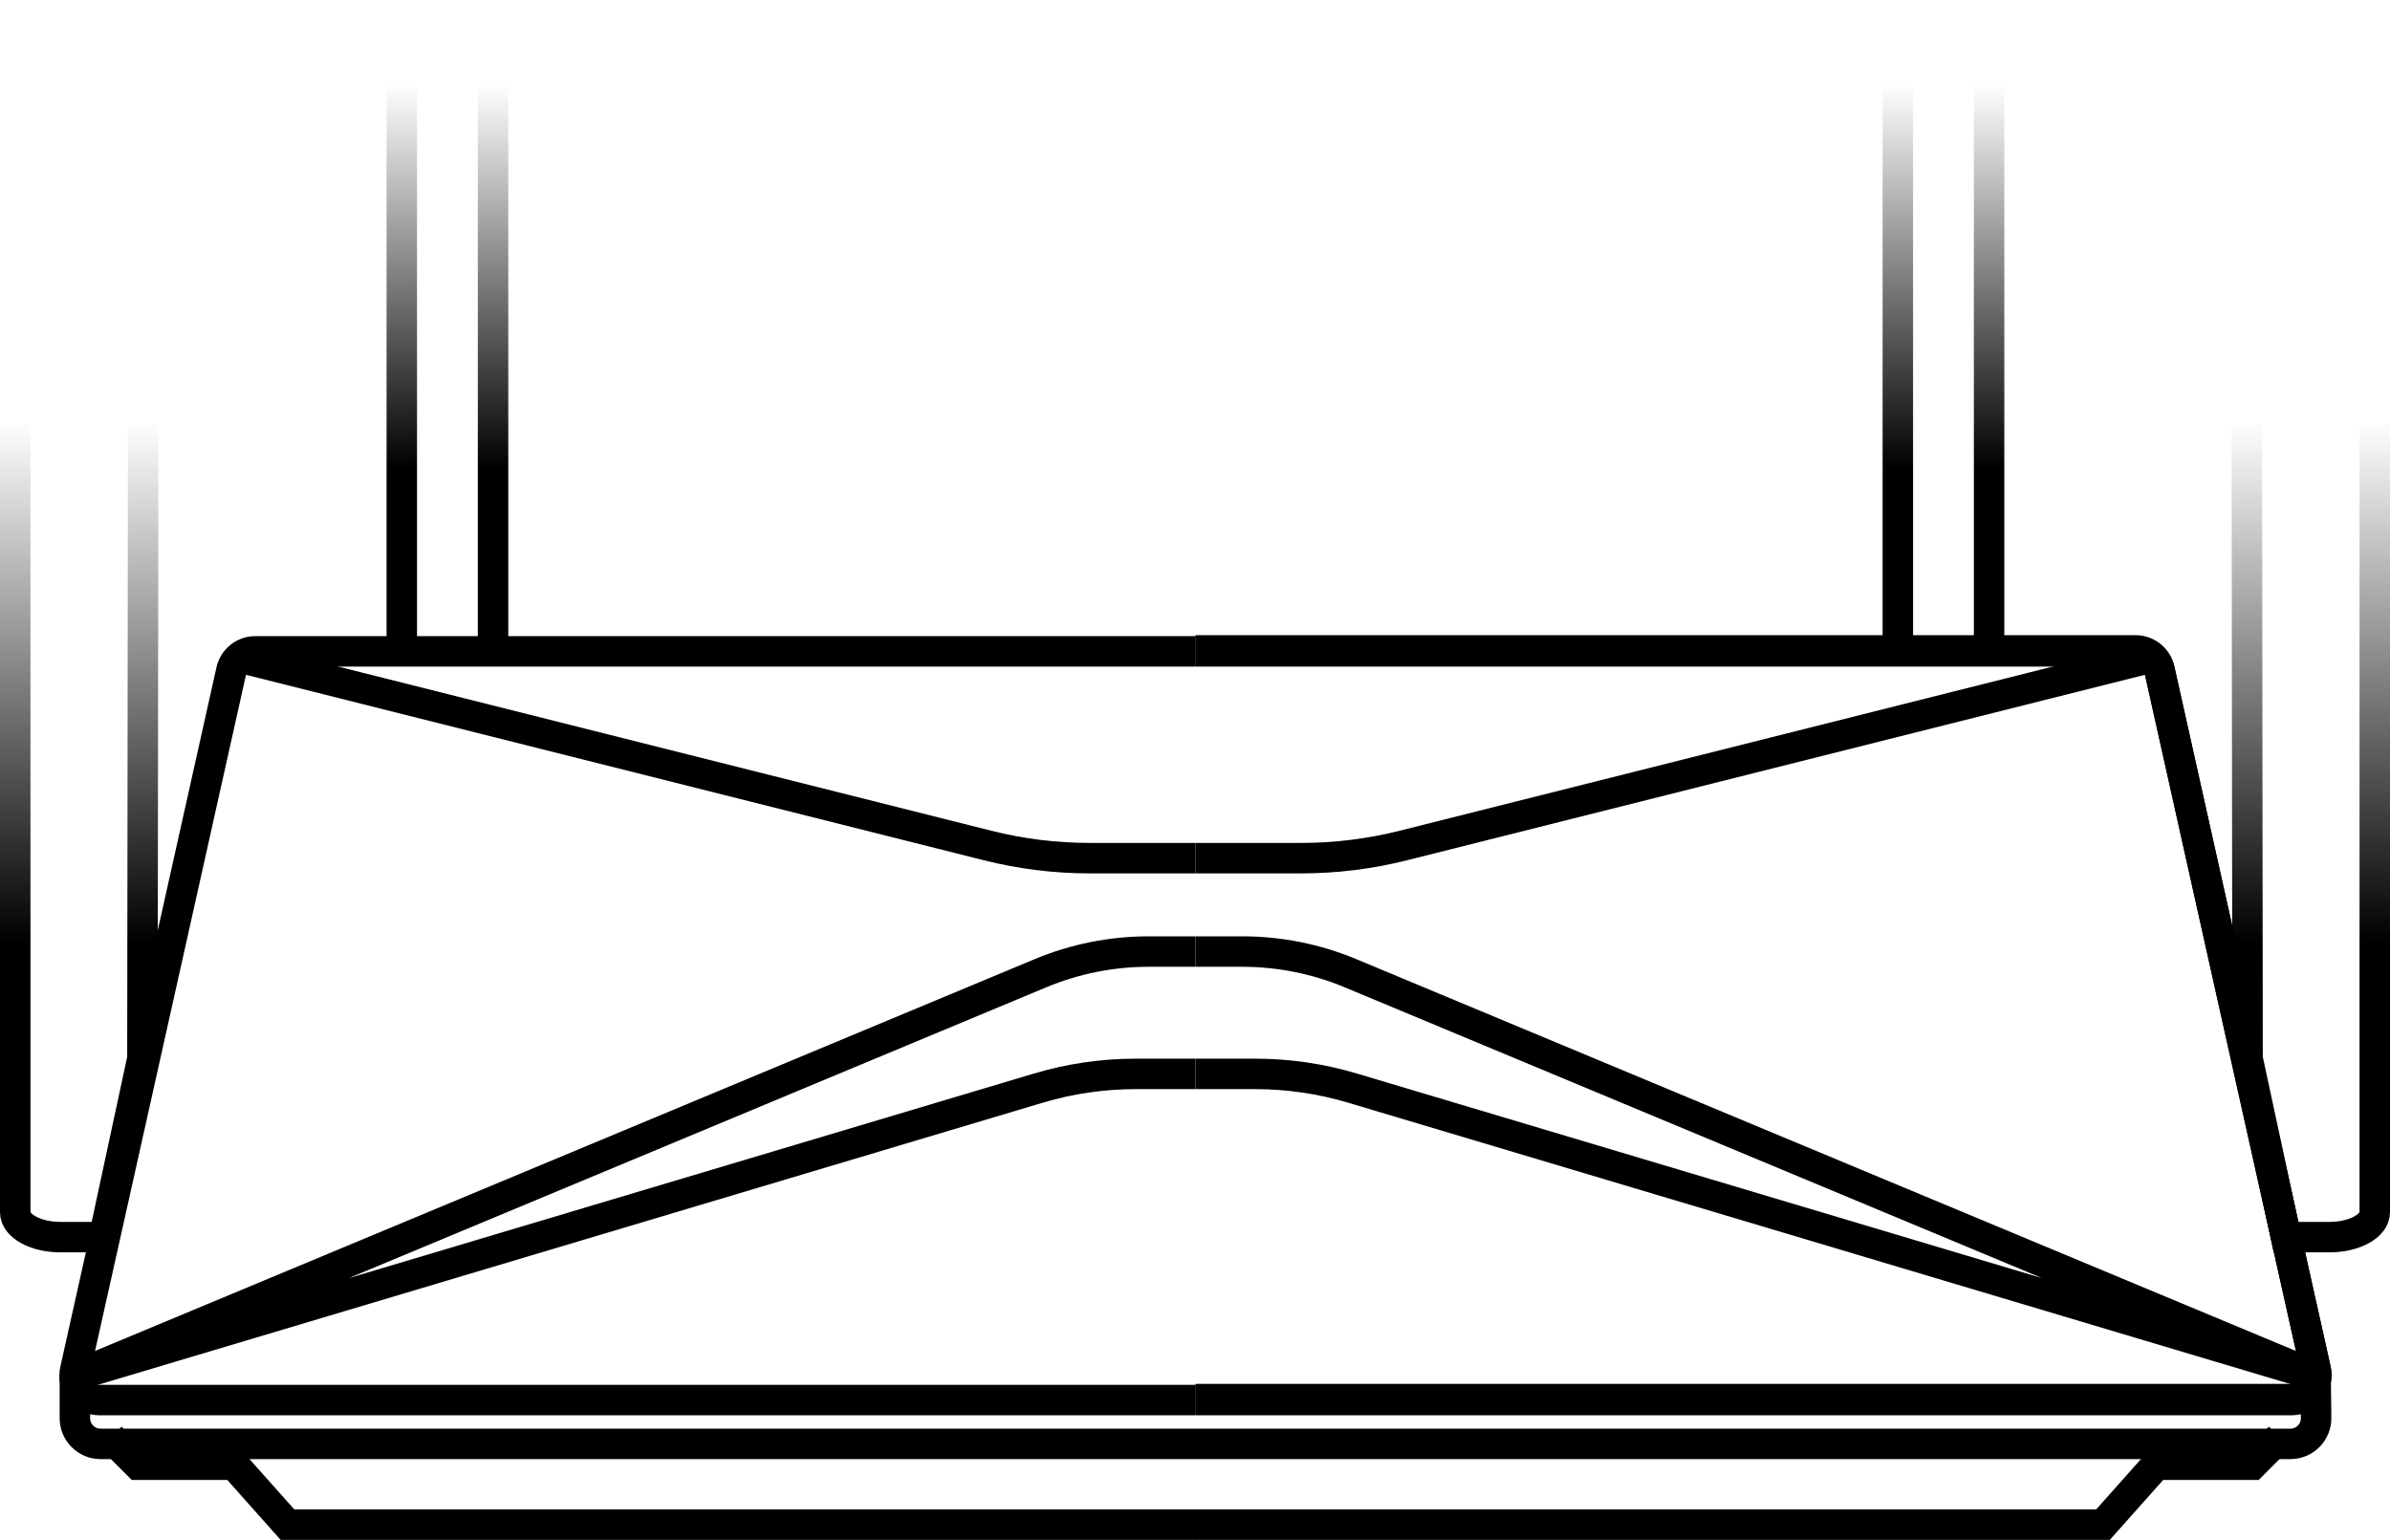
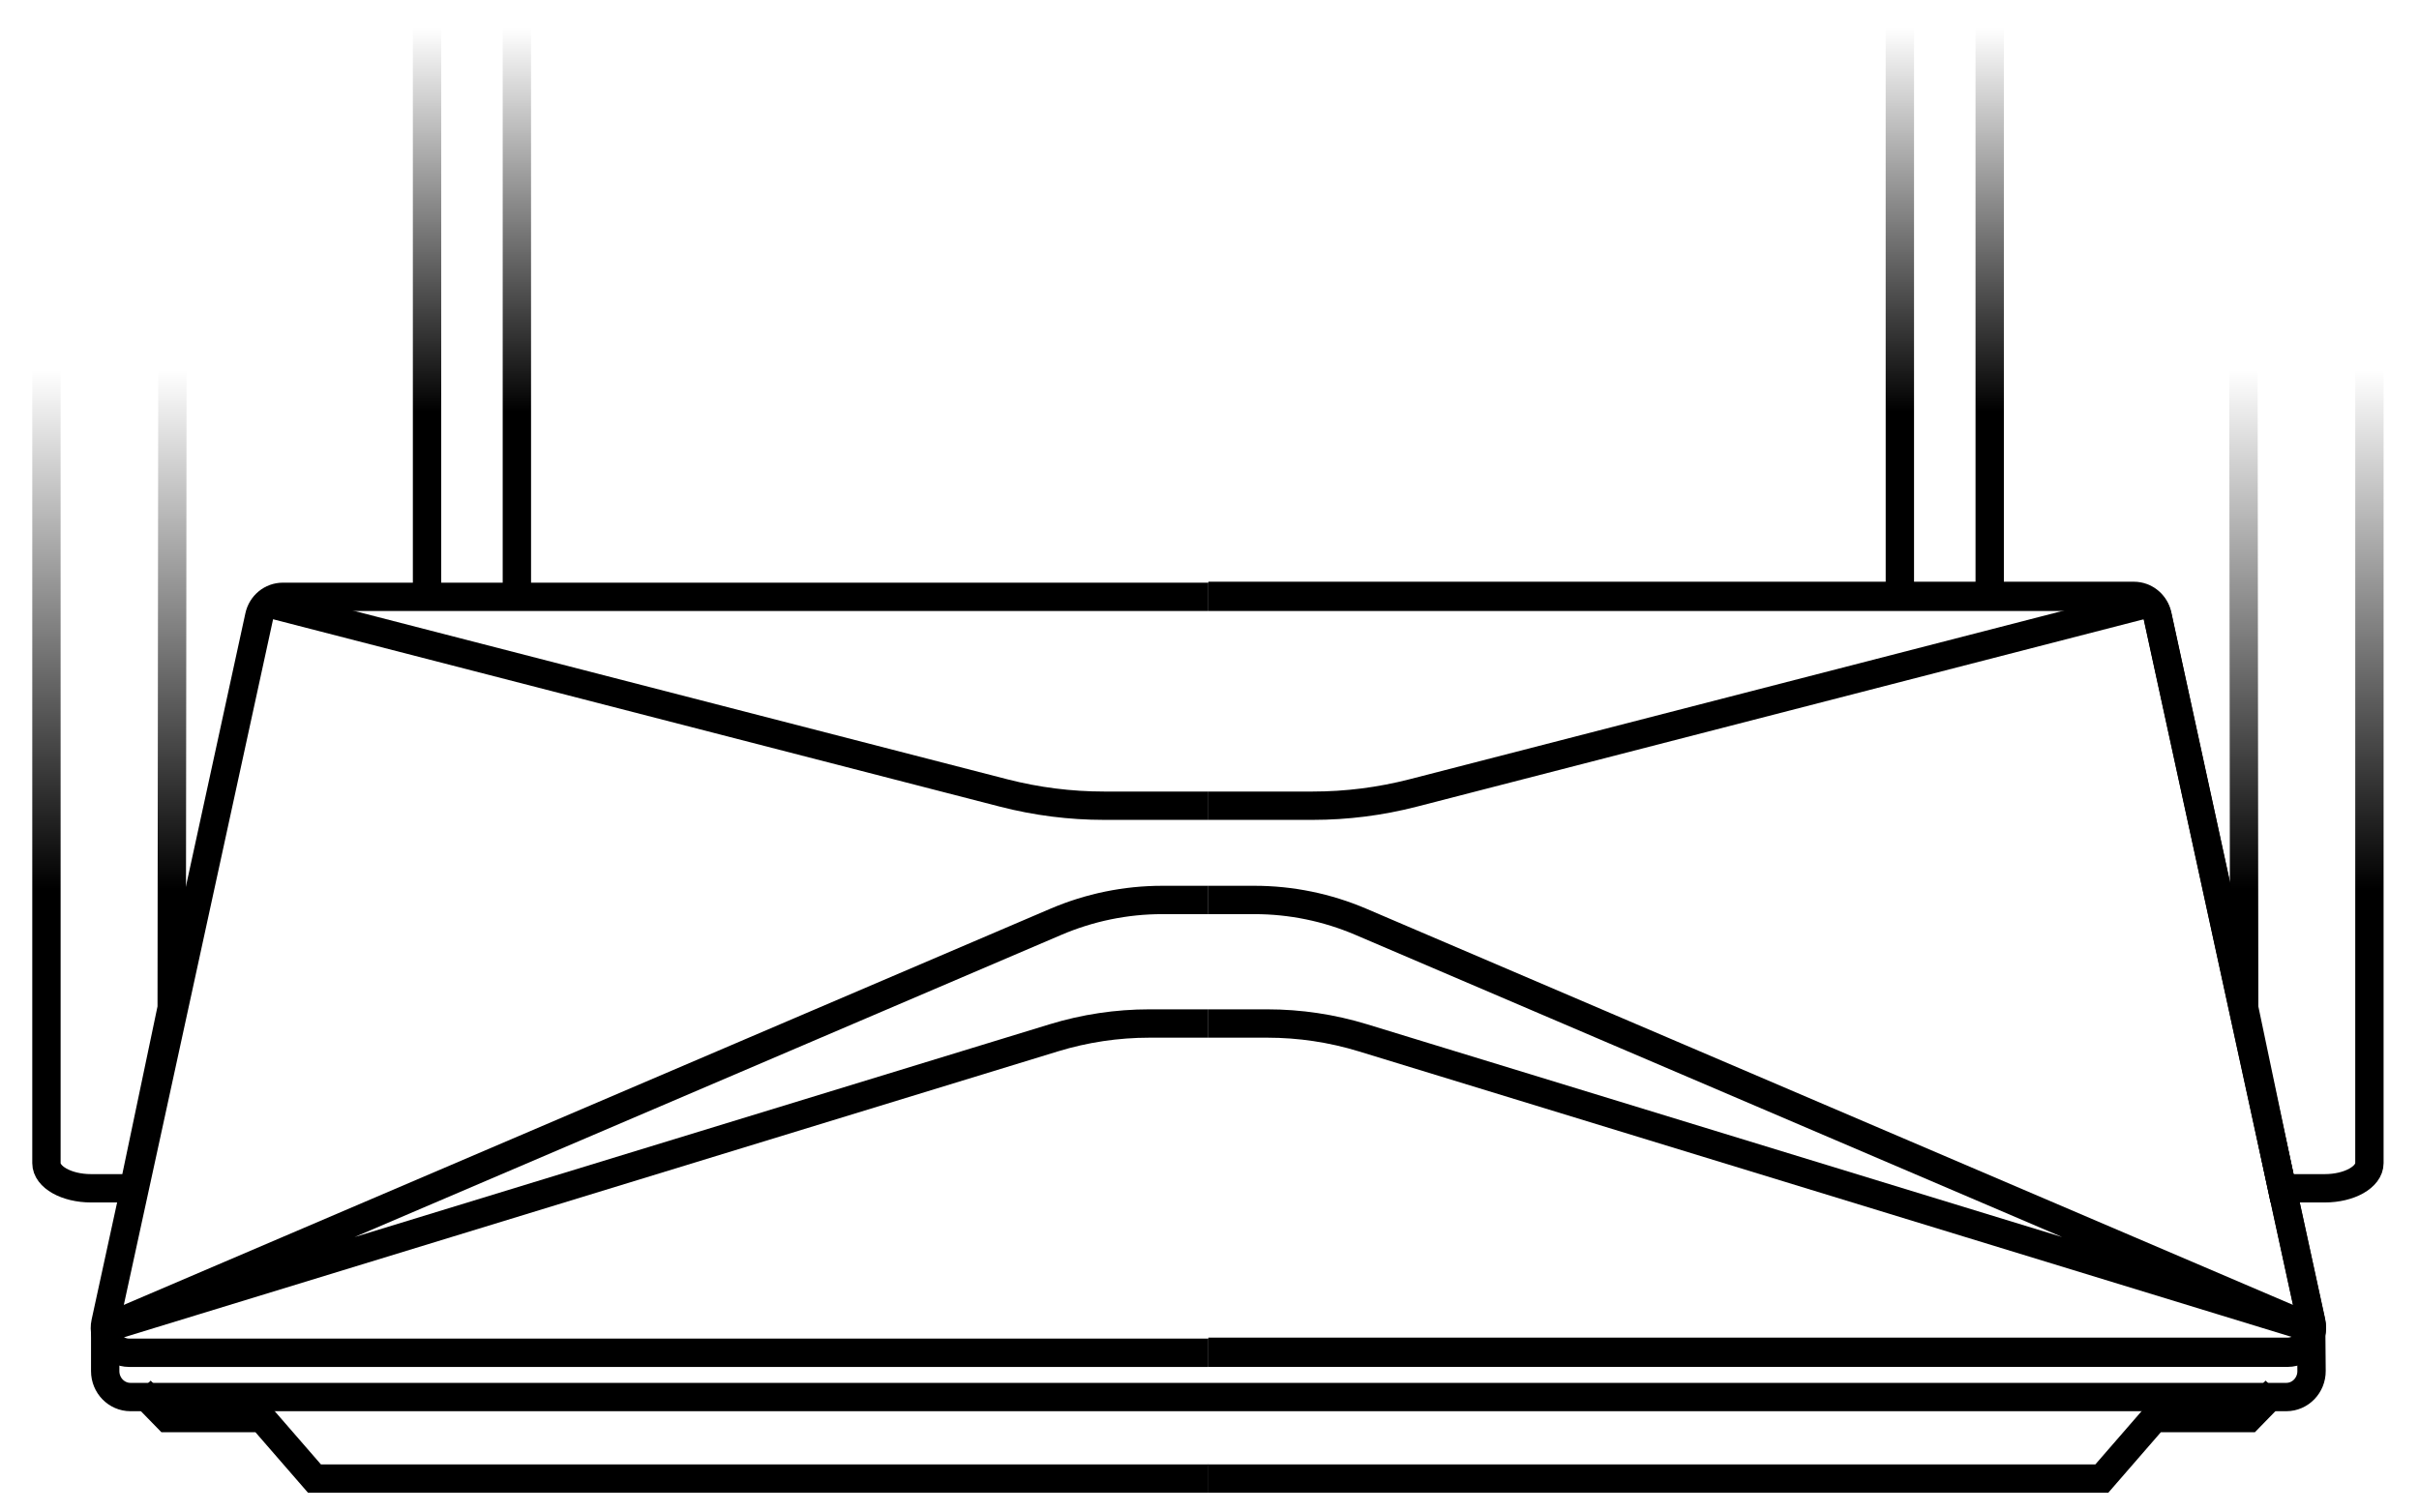
- <svg xmlns="http://www.w3.org/2000/svg" xmlns:xlink="http://www.w3.org/1999/xlink" id="Layer_1" data-name="Layer 1" viewBox="0 0 941.55 606.69">
-   <defs>
-     <style>.cls-1,.cls-2,.cls-3,.cls-4,.cls-5{fill:none;stroke-miterlimit:10;stroke-width:12px;}.cls-1{stroke:#000;}.cls-2{stroke:url(#linear-gradient);}.cls-3{stroke:url(#linear-gradient-2);}.cls-4{stroke:url(#linear-gradient-3);}.cls-5{stroke:url(#linear-gradient-4);}</style>
-     <linearGradient id="linear-gradient" x1="176.27" x2="176.27" y2="256.24" gradientUnits="userSpaceOnUse">
-       <stop offset="0.13" stop-opacity="0" />
-       <stop offset="0.72" />
-     </linearGradient>
-     <linearGradient id="linear-gradient-2" x1="765.64" y1="0" x2="765.64" y2="256.24" xlink:href="#linear-gradient" />
-     <linearGradient id="linear-gradient-3" x1="950.84" y1="51" x2="950.84" y2="487.41" gradientUnits="userSpaceOnUse">
-       <stop offset="0.25" stop-opacity="0" />
-       <stop offset="0.72" />
-     </linearGradient>
-     <linearGradient id="linear-gradient-4" x1="950.84" y1="51" x2="950.84" y2="487.41" gradientTransform="matrix(-1, 0, 0, 1, 1022.67, 0)" xlink:href="#linear-gradient-3" />
-   </defs>
-   <path class="cls-1" d="M511.51,250.24H881.86a9.68,9.68,0,0,1,9.45,7.57l61.53,275.62a9.68,9.68,0,0,1-9.45,11.79H511.51" transform="translate(-40.56 6)" />
-   <path class="cls-1" d="M70.06,536.19v16.55a10.13,10.13,0,0,0,10.11,10.13H942.85A10.12,10.12,0,0,0,953,552.65L952.81,536" transform="translate(-40.56 6)" />
-   <polyline class="cls-1" points="43.65 566.33 54.4 577.08 92.23 577.08 113.25 600.69 470.95 600.69" />
-   <polyline class="cls-1" points="898.08 566.33 887.33 577.08 849.5 577.08 828.48 600.69 470.78 600.69" />
-   <path class="cls-1" d="M511.52,250.62H881.87a9.67,9.67,0,0,1,9.45,7.57L952.85,533.8a9.68,9.68,0,0,1-9.45,11.79H511.52" transform="translate(-40.56 6)" />
-   <path class="cls-1" d="M511.5,250.62H141.15a9.68,9.68,0,0,0-9.45,7.57L70.18,533.8a9.68,9.68,0,0,0,9.44,11.79H511.5" transform="translate(-40.56 6)" />
-   <path class="cls-1" d="M511.52,368.9H530a110.62,110.62,0,0,1,42.56,8.52L952.81,536,573.36,422.69a133.93,133.93,0,0,0-38.26-5.59H511.52" transform="translate(-40.56 6)" />
-   <path class="cls-1" d="M511.5,368.9H493.06a110.67,110.67,0,0,0-42.57,8.52L70.21,536,449.66,422.69a134,134,0,0,1,38.26-5.59H511.5" transform="translate(-40.56 6)" />
-   <path class="cls-1" d="M888.26,253l-294.79,74.1a164.85,164.85,0,0,1-40.23,5H511.52" transform="translate(-40.56 6)" />
-   <path class="cls-1" d="M134.78,253l294.79,74.1a164.85,164.85,0,0,0,40.23,5h41.72" transform="translate(-40.56 6)" />
-   <polyline class="cls-2" points="158.29 256.24 158.29 6 194.24 6 194.24 256.24" />
-   <polyline class="cls-3" points="783.61 256.24 783.61 6 747.66 6 747.66 256.24" />
-   <path class="cls-4" d="M926,411l15.15,70.41h17.1c9.86,0,17.86-4.39,17.86-9.82V57H925.58Z" transform="translate(-40.56 6)" />
-   <path class="cls-5" d="M96.67,411,81.52,481.41H64.42c-9.86,0-17.86-4.39-17.86-9.82V57H97.09Z" transform="translate(-40.56 6)" />
+ <svg xmlns="http://www.w3.org/2000/svg" version="1.1" id="Layer_1" x="0px" y="0px" viewBox="0 0 1024 640" style="enable-background:new 0 0 1024 640;" xml:space="preserve">
+   <style type="text/css">
+ 	.st0{fill:none;stroke:#000000;stroke-width:12;stroke-miterlimit:10;}
+ 	.st1{fill:none;stroke:url(#SVGID_1_);stroke-width:12;stroke-miterlimit:10;}
+ 	.st2{fill:none;stroke:url(#SVGID_00000178892641360724747970000010425160594025704361_);stroke-width:12;stroke-miterlimit:10;}
+ 	.st3{fill:none;stroke:url(#SVGID_00000101091623411312773290000000558568721562627721_);stroke-width:12;stroke-miterlimit:10;}
+ 	.st4{fill:none;stroke:url(#SVGID_00000103954666882417816030000011132910549462529934_);stroke-width:12;stroke-miterlimit:10;}
+ </style>
+   <path class="st0" d="M511.52,252.31H903.3c4.8,0,8.95,3.41,9.99,8.21l65.09,299.06c1.43,6.56-3.44,12.79-9.99,12.79H511.52" />
+   <path class="st0" d="M44.53,562.58v17.96c0,6.07,4.79,10.99,10.7,10.99h912.59c5.94,0,10.75-4.98,10.69-11.08l-0.15-18.11" />
+   <polyline class="st0" points="59.49,588.77 70.87,600.44 110.88,600.44 133.12,626.05 511.52,626.05 " />
+   <polyline class="st0" points="963.36,588.77 951.99,600.44 911.97,600.44 889.73,626.05 511.34,626.05 " />
+   <path class="st0" d="M511.53,252.71h391.78c4.8,0,8.95,3.41,9.99,8.21l65.09,299.06c1.43,6.56-3.44,12.79-9.99,12.79H511.53" />
+   <path class="st0" d="M511.51,252.71H119.73c-4.8,0-8.95,3.41-9.99,8.21L44.65,559.99c-1.43,6.56,3.44,12.79,9.99,12.79h456.87" />
+   <path class="st0" d="M511.53,381.06h19.51c15.46,0,30.76,3.14,45.03,9.24l402.28,172.03L576.95,439.43  c-13.13-4.02-26.77-6.06-40.48-6.06h-24.94" />
+   <path class="st0" d="M511.51,381.06H492c-15.46,0-30.76,3.14-45.03,9.24L44.68,562.34l401.41-122.91  c13.13-4.02,26.77-6.06,40.48-6.06h24.94" />
+   <path class="st0" d="M910.07,255.34l-311.85,80.41c-13.92,3.59-28.21,5.4-42.56,5.4h-44.13" />
+   <path class="st0" d="M112.99,255.34l311.85,80.41c13.92,3.59,28.21,5.4,42.56,5.4h44.13" />
+   <linearGradient id="SVGID_1_" gradientUnits="userSpaceOnUse" x1="199.787" y1="-25.221" x2="199.787" y2="252.306">
+     <stop offset="0.133" style="stop-color:#000000;stop-opacity:0" />
+     <stop offset="0.719" style="stop-color:#000000" />
+   </linearGradient>
+   <polyline class="st1" points="180.77,252.31 180.77,-19.22 218.8,-19.22 218.8,252.31 " />
+   <linearGradient id="SVGID_00000132786200247739878460000003609127853979740045_" gradientUnits="userSpaceOnUse" x1="823.256" y1="-25.221" x2="823.256" y2="252.306">
+     <stop offset="0.133" style="stop-color:#000000;stop-opacity:0" />
+     <stop offset="0.719" style="stop-color:#000000" />
+   </linearGradient>
+   <polyline style="fill:none;stroke:url(#SVGID_00000132786200247739878460000003609127853979740045_);stroke-width:12;stroke-miterlimit:10;" points="  842.27,252.31 842.27,-19.22 804.24,-19.22 804.24,252.31 " />
+   <linearGradient id="SVGID_00000106861811408353836720000002373210313834320565_" gradientUnits="userSpaceOnUse" x1="976.275" y1="36.627" x2="976.275" y2="509.143">
+     <stop offset="0.254" style="stop-color:#000000;stop-opacity:0" />
+     <stop offset="0.719" style="stop-color:#000000" />
+   </linearGradient>
+   <path style="fill:none;stroke:url(#SVGID_00000106861811408353836720000002373210313834320565_);stroke-width:12;stroke-miterlimit:10;" d="  M949.99,426.74l16.03,76.4h18.09c10.44,0,18.9-4.77,18.9-10.65V42.63h-53.45L949.99,426.74z" />
+   <linearGradient id="SVGID_00000152253187965928483630000008162115538226537900_" gradientUnits="userSpaceOnUse" x1="976.275" y1="36.627" x2="976.275" y2="509.143" gradientTransform="matrix(-1 0 0 1 1022.671 0)">
+     <stop offset="0.254" style="stop-color:#000000;stop-opacity:0" />
+     <stop offset="0.719" style="stop-color:#000000" />
+   </linearGradient>
+   <path style="fill:none;stroke:url(#SVGID_00000152253187965928483630000008162115538226537900_);stroke-width:12;stroke-miterlimit:10;" d="  M72.68,426.74l-16.03,76.4H38.56c-10.44,0-18.9-4.77-18.9-10.65V42.63h53.45L72.68,426.74z" />
</svg>
